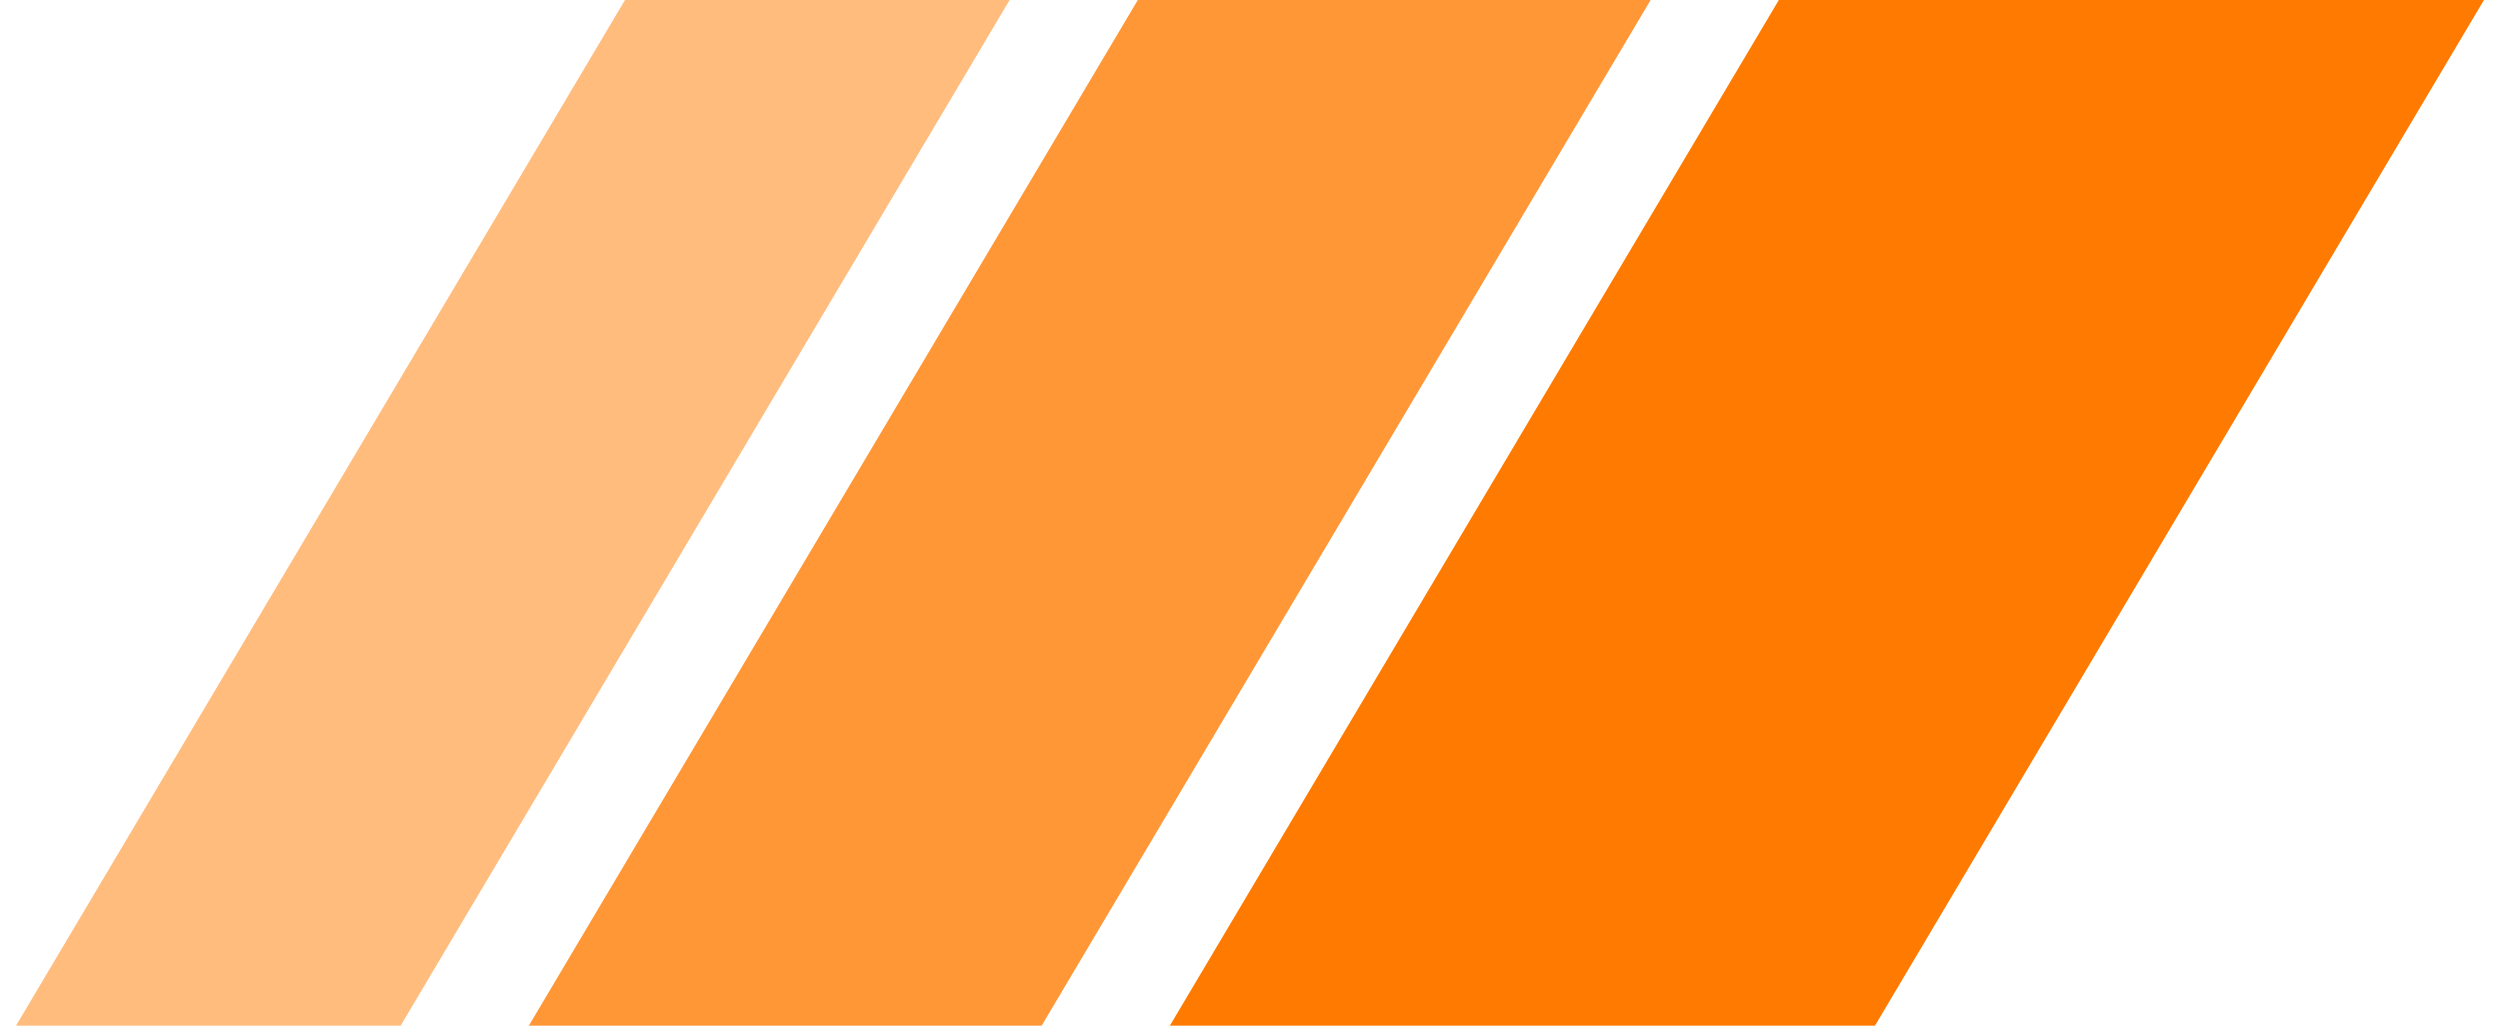
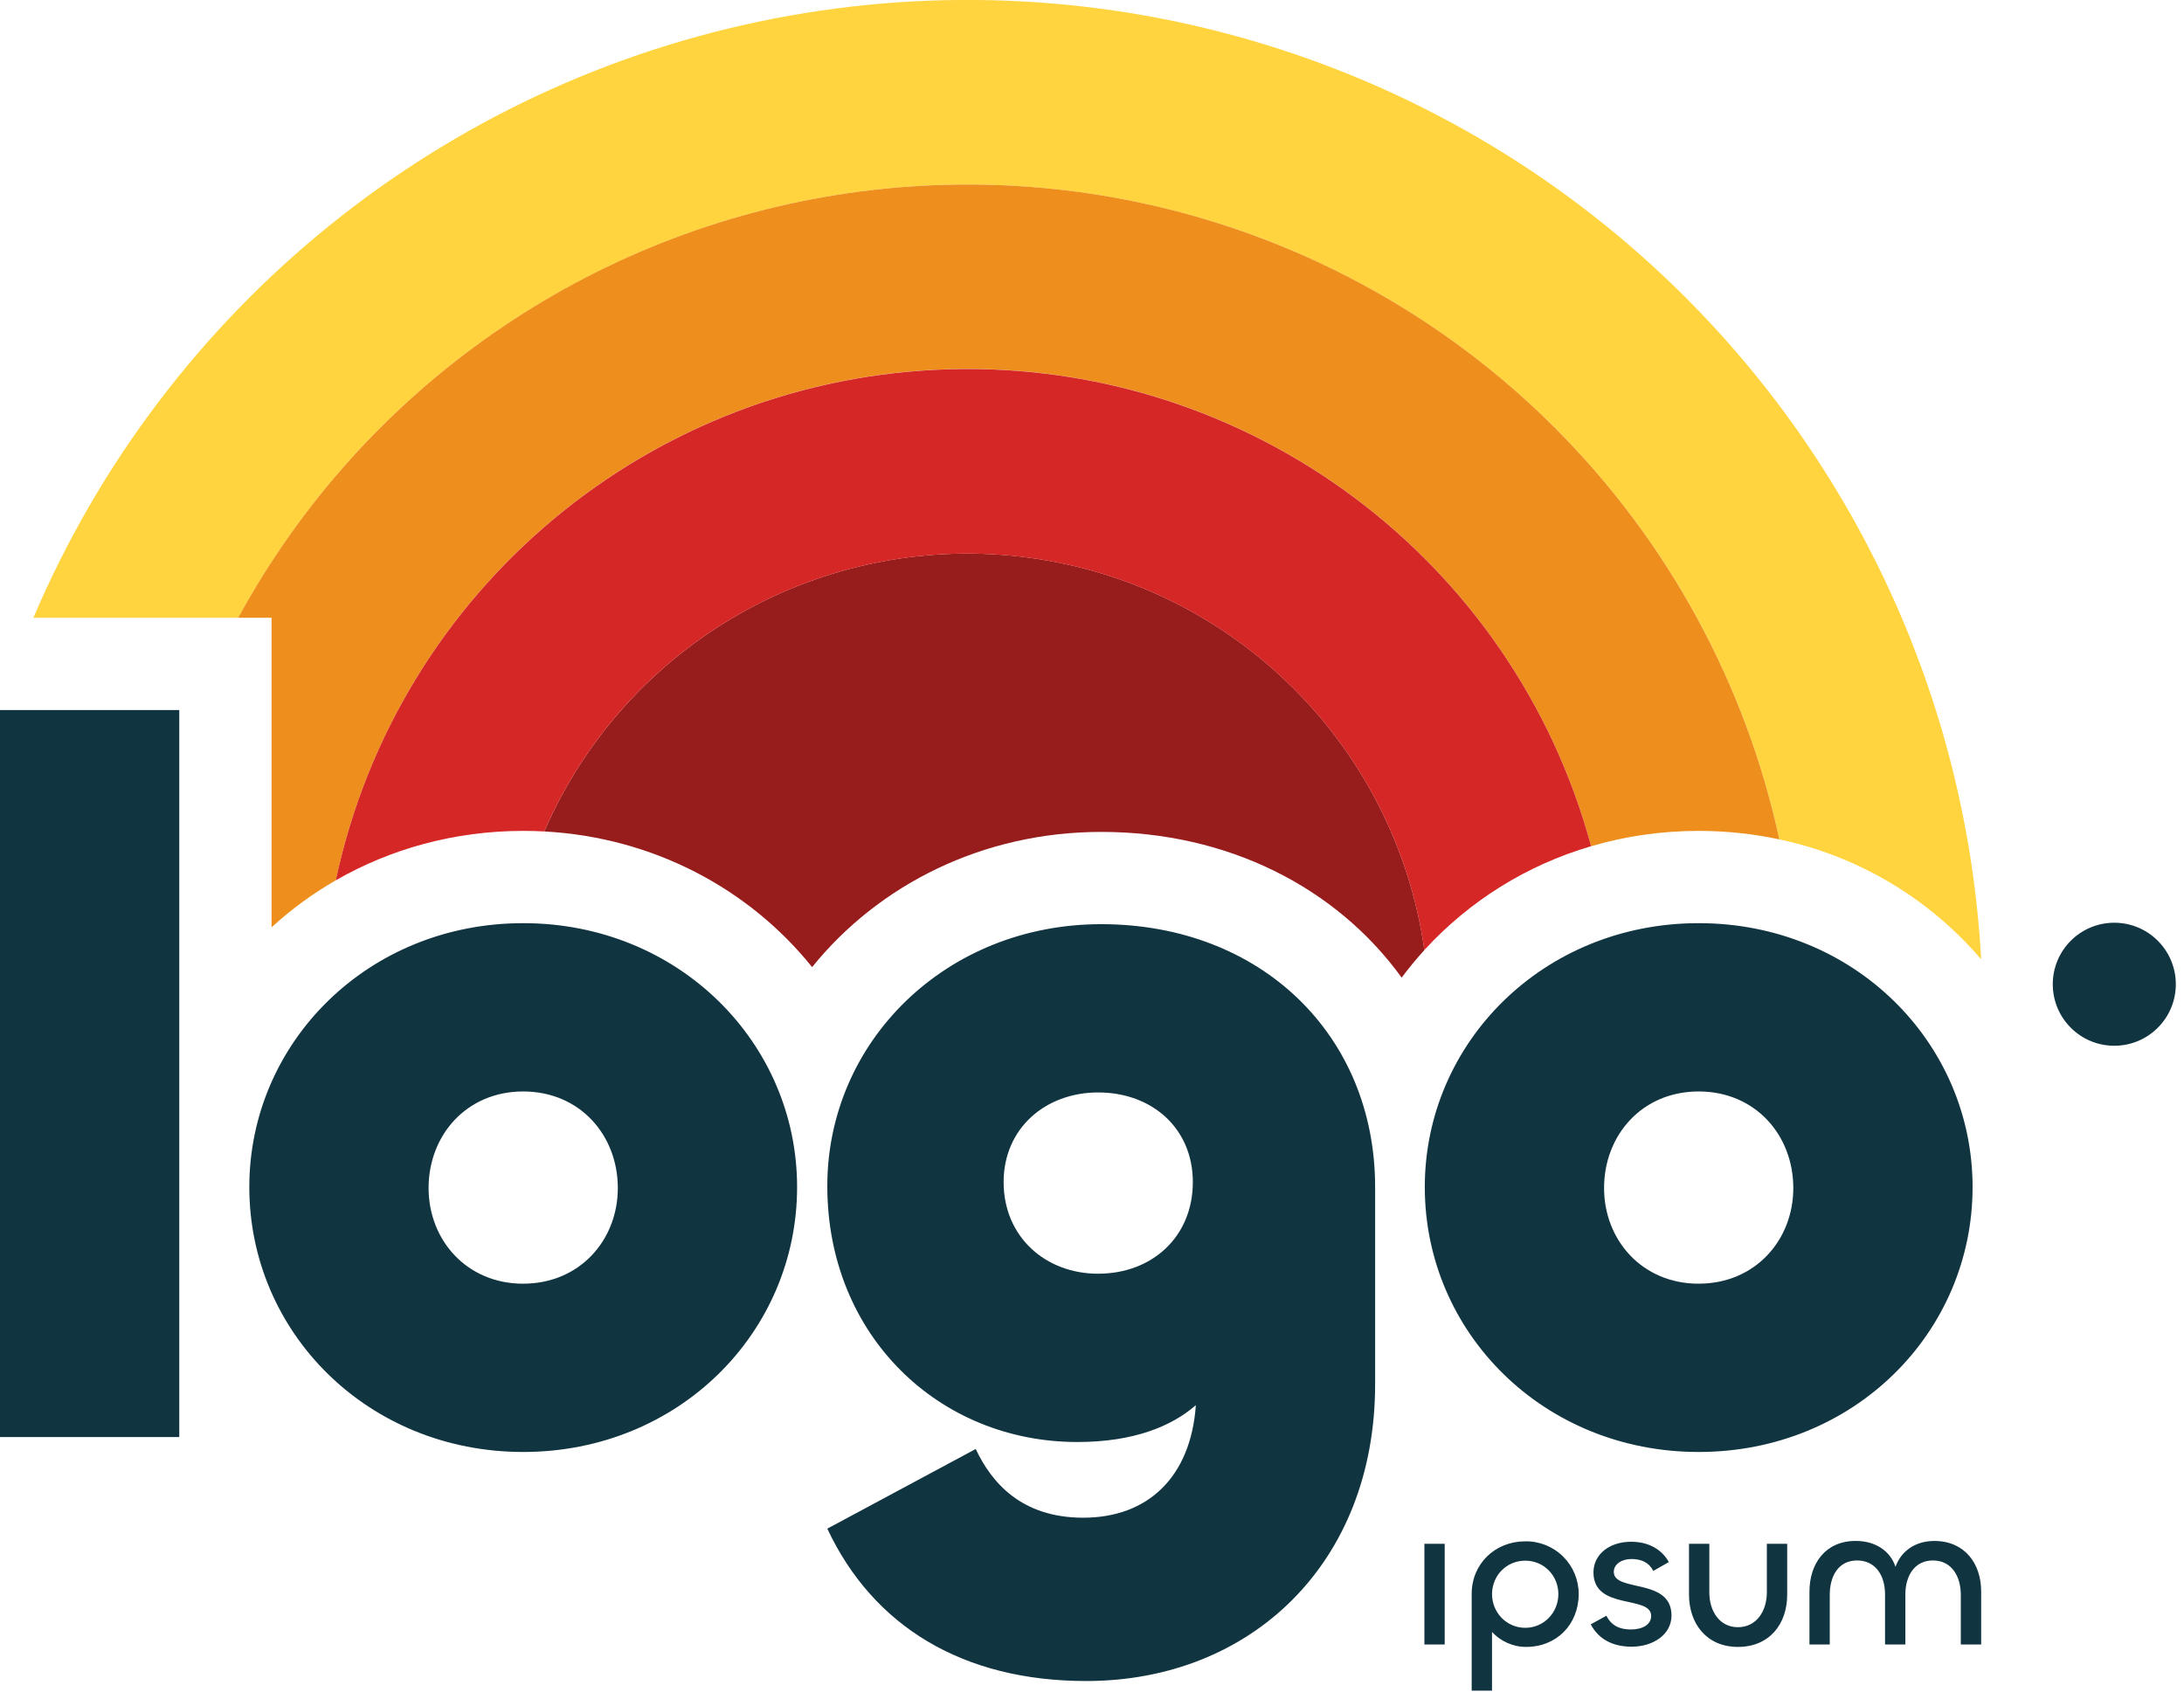
- <svg xmlns="http://www.w3.org/2000/svg" id="logo-38" width="78" height="32" viewBox="0 0 78 32" fill="none">
-   <path d="M55.5 0H77.5L58.5 32H36.5L55.5 0Z" class="ccustom" fill="#FF7A00" />
-   <path d="M35.5 0H51.5L32.5 32H16.5L35.5 0Z" class="ccompli1" fill="#FF9736" />
-   <path d="M19.5 0H31.5L12.5 32H0.5L19.5 0Z" class="ccompli2" fill="#FFBC7D" />
+ <svg xmlns="http://www.w3.org/2000/svg" width="71" height="55" fill="none" viewBox="0 0 71 55">
+   <path fill="#113441" d="M62.883 50.1c.988 0 1.523.734 1.523 1.642v1.723h-.662v-1.616c0-.594-.293-1.115-.908-1.115-.594 0-.894.5-.894 1.102v1.629h-.661v-1.63c0-.6-.3-1.101-.909-1.101-.614 0-.888.52-.888 1.115v1.616h-.66v-1.716c0-.915.52-1.65 1.502-1.65.654 0 1.128.334 1.295.842.18-.508.641-.841 1.262-.841ZM56.498 52.904c.607 0 .941-.528.941-1.135v-1.576h.661v1.656c0 .948-.574 1.696-1.602 1.696-1.015 0-1.59-.755-1.59-1.703v-1.649h.661v1.583c0 .6.328 1.128.929 1.128ZM53.044 53.538c-.608 0-1.075-.24-1.33-.727l.508-.28c.167.326.434.447.795.447.374 0 .661-.154.661-.441 0-.688-1.876-.167-1.876-1.416 0-.574.507-.995 1.222-.995.607 0 1.021.28 1.228.661l-.507.288c-.14-.288-.407-.388-.708-.388-.307 0-.574.16-.574.42 0 .669 1.876.181 1.876 1.416 0 .621-.6 1.015-1.295 1.015ZM48.505 54.967h-.662v-3.145c0-.975.755-1.71 1.743-1.71a1.71 1.71 0 0 1 1.736 1.71c0 .989-.714 1.723-1.71 1.723-.44 0-.84-.194-1.108-.487v1.91Zm1.081-2.043c.608 0 1.075-.5 1.075-1.095 0-.601-.467-1.088-1.075-1.088-.614 0-1.081.487-1.081 1.088 0 .594.467 1.095 1.081 1.095ZM46.306 50.193h.66v3.272h-.66v-3.272ZM55.223 47.207c-5.051 0-8.904-3.885-8.904-8.613 0-4.694 3.853-8.58 8.904-8.58 5.05 0 8.904 3.886 8.904 8.58 0 4.728-3.853 8.613-8.904 8.613Zm0-5.472c1.845 0 3.076-1.425 3.076-3.108 0-1.716-1.23-3.141-3.076-3.141s-3.076 1.425-3.076 3.14c0 1.684 1.23 3.11 3.076 3.11ZM35.314 54.654c-4.015 0-6.93-1.78-8.419-4.954l4.825-2.59c.518 1.1 1.49 2.234 3.497 2.234 2.104 0 3.497-1.328 3.659-3.659-.778.68-2.008 1.198-3.853 1.198-4.501 0-8.128-3.464-8.128-8.321 0-4.695 3.854-8.515 8.905-8.515 5.18 0 8.904 3.594 8.904 8.547v6.411c0 5.828-4.048 9.649-9.39 9.649Zm.388-13.243c1.749 0 3.076-1.198 3.076-2.979 0-1.748-1.327-2.914-3.076-2.914-1.716 0-3.075 1.166-3.075 2.914 0 1.781 1.36 2.98 3.075 2.98ZM17.009 47.207c-5.051 0-8.904-3.885-8.904-8.613 0-4.694 3.853-8.58 8.904-8.58 5.05 0 8.904 3.886 8.904 8.58 0 4.728-3.853 8.613-8.904 8.613Zm0-5.472c1.845 0 3.076-1.425 3.076-3.108 0-1.716-1.23-3.141-3.076-3.141s-3.076 1.425-3.076 3.14c0 1.684 1.23 3.11 3.076 3.11ZM0 23.085h5.828v23.636H0V23.085ZM70.734 32a2 2 0 1 1-4 0 2 2 0 0 1 4 0Z" />
+   <path fill="#FFD43E" fill-rule="evenodd" d="M54.79 9.665a33 33 0 0 1 9.616 21.525 11.867 11.867 0 0 0-6.561-3.9 27 27 0 0 0-50.1-7.205H1.086A33 33 0 0 1 54.79 9.665ZM8.828 30.15Zm7.587-3.122a12.704 12.704 0 0 0 0 0Zm9.986 4.415Zm8.685-4.377a12.784 12.784 0 0 0 0 0Zm10.481 4.719Zm8.911-4.75a12.653 12.653 0 0 0 0 0Z" clip-rule="evenodd" />
+   <path fill="#EE8E1D" fill-rule="evenodd" d="M50.547 13.908a27.001 27.001 0 0 1 7.298 13.382c-.842-.18-1.72-.276-2.622-.276-1.22 0-2.394.174-3.497.499a20.999 20.999 0 0 0-40.81 1.108 11.8 11.8 0 0 0-2.088 1.529V20.085H7.744a27 27 0 0 1 42.803-6.177ZM26.401 31.443c-1.761-2.194-4.323-3.746-7.284-4.252 2.96.506 5.523 2.058 7.284 4.252Z" clip-rule="evenodd" />
+   <path fill="#971C1C" d="M46.306 30.888a15 15 0 0 0-28.613-3.856c3.56.192 6.67 1.873 8.708 4.411 2.172-2.69 5.563-4.396 9.399-4.396 4.11 0 7.642 1.802 9.767 4.738.231-.311.478-.61.739-.897Z" />
+   <path fill="#D62727" fill-rule="evenodd" d="M51.725 27.513a11.85 11.85 0 0 0-5.42 3.375 15 15 0 0 0-28.612-3.856 12.716 12.716 0 0 0-.684-.018c-2.237 0-4.317.586-6.093 1.607a21 21 0 0 1 40.81-1.108Z" clip-rule="evenodd" />
</svg>
